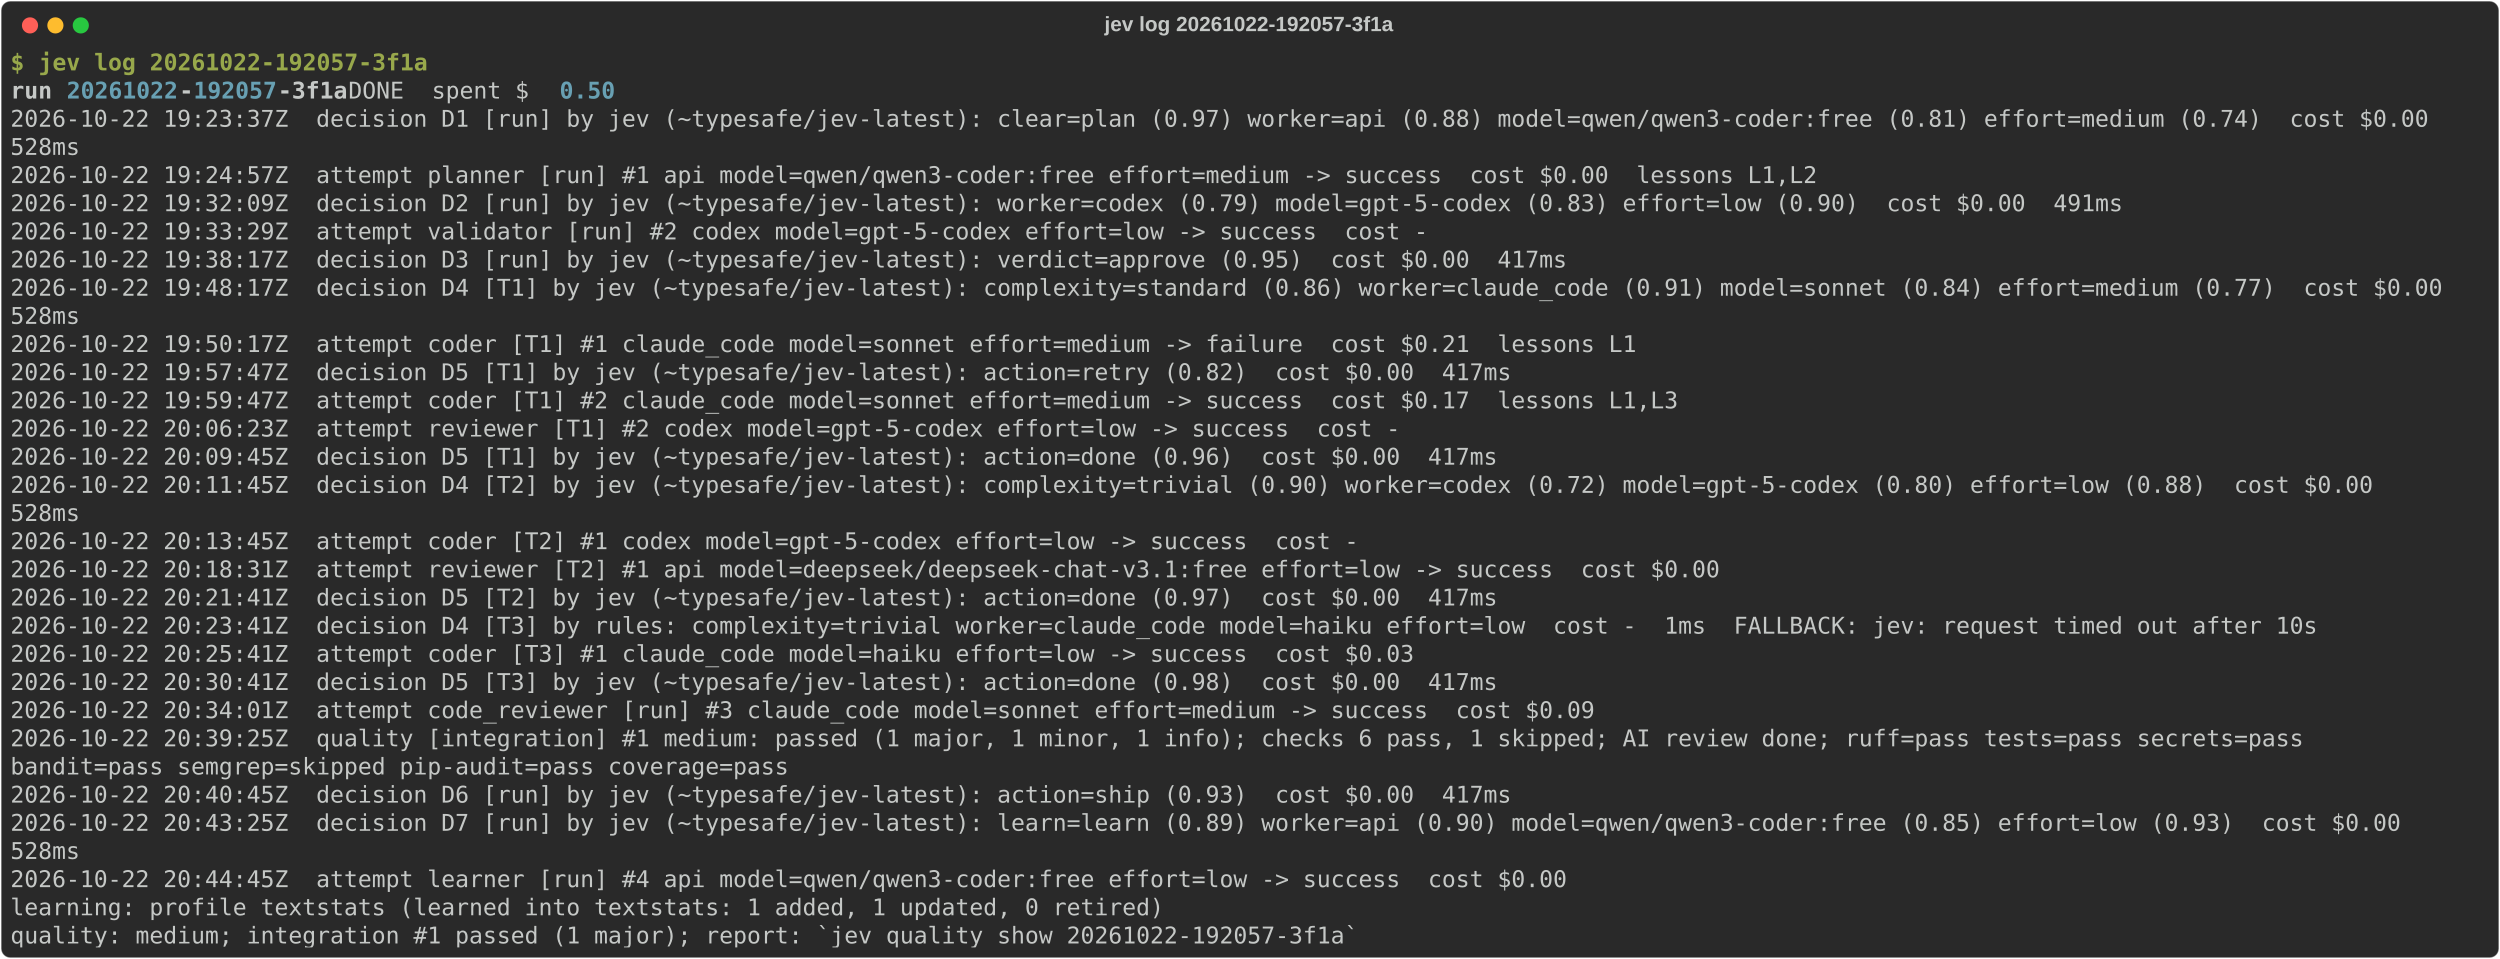
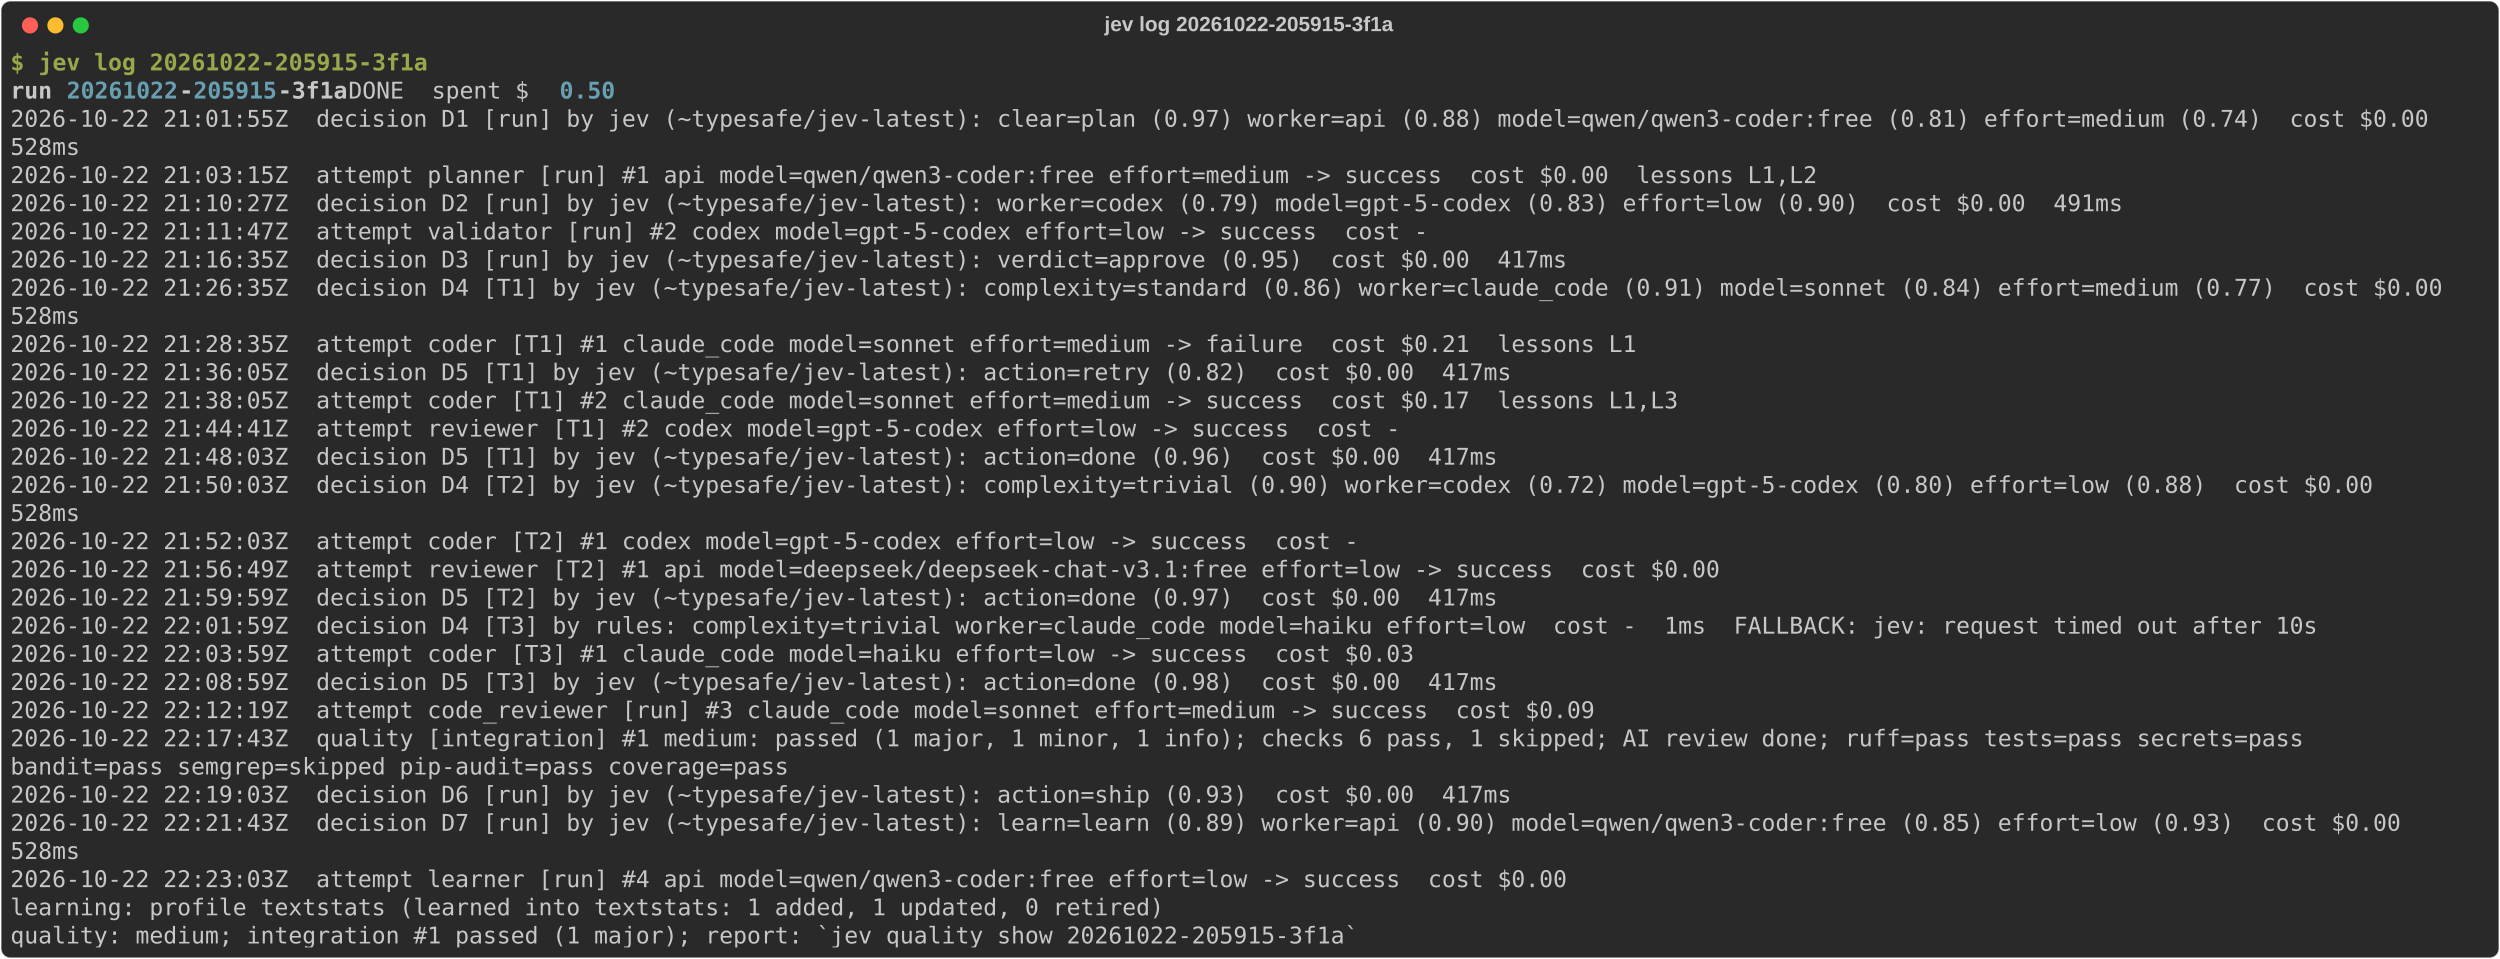
<svg xmlns="http://www.w3.org/2000/svg" class="rich-terminal" viewBox="0 0 2166 830.8">
  <style>

    @font-face {
        font-family: "Fira Code";
        src: local("FiraCode-Regular"),
                url("https://cdnjs.cloudflare.com/ajax/libs/firacode/6.2.0/woff2/FiraCode-Regular.woff2") format("woff2"),
                url("https://cdnjs.cloudflare.com/ajax/libs/firacode/6.2.0/woff/FiraCode-Regular.woff") format("woff");
        font-style: normal;
        font-weight: 400;
    }
    @font-face {
        font-family: "Fira Code";
        src: local("FiraCode-Bold"),
                url("https://cdnjs.cloudflare.com/ajax/libs/firacode/6.2.0/woff2/FiraCode-Bold.woff2") format("woff2"),
                url("https://cdnjs.cloudflare.com/ajax/libs/firacode/6.2.0/woff/FiraCode-Bold.woff") format("woff");
        font-style: bold;
        font-weight: 700;
    }

-     .terminal-3897872339-matrix {
+     .terminal-2501037980-matrix {
        font-family: Fira Code, monospace;
        font-size: 20px;
        line-height: 24.4px;
        font-variant-east-asian: full-width;
    }

-     .terminal-3897872339-title {
+     .terminal-2501037980-title {
        font-size: 18px;
        font-weight: bold;
        font-family: arial;
    }

-     .terminal-3897872339-r1 { fill: #98a84b;font-weight: bold }
- .terminal-3897872339-r2 { fill: #c5c8c6 }
- .terminal-3897872339-r3 { fill: #c5c8c6;font-weight: bold }
- .terminal-3897872339-r4 { fill: #68a0b3;font-weight: bold }
+     .terminal-2501037980-r1 { fill: #98a84b;font-weight: bold }
+ .terminal-2501037980-r2 { fill: #c5c8c6 }
+ .terminal-2501037980-r3 { fill: #c5c8c6;font-weight: bold }
+ .terminal-2501037980-r4 { fill: #68a0b3;font-weight: bold }
    </style>
  <defs>
-     <clipPath id="terminal-3897872339-clip-terminal">
+     <clipPath id="terminal-2501037980-clip-terminal">
      <rect x="0" y="0" width="2146.2" height="779.8" />
    </clipPath>
-     <clipPath id="terminal-3897872339-line-0">
+     <clipPath id="terminal-2501037980-line-0">
      <rect x="0" y="1.5" width="2147.2" height="24.65" />
    </clipPath>
-     <clipPath id="terminal-3897872339-line-1">
+     <clipPath id="terminal-2501037980-line-1">
      <rect x="0" y="25.9" width="2147.2" height="24.65" />
    </clipPath>
-     <clipPath id="terminal-3897872339-line-2">
+     <clipPath id="terminal-2501037980-line-2">
      <rect x="0" y="50.3" width="2147.2" height="24.65" />
    </clipPath>
-     <clipPath id="terminal-3897872339-line-3">
+     <clipPath id="terminal-2501037980-line-3">
      <rect x="0" y="74.7" width="2147.2" height="24.65" />
    </clipPath>
-     <clipPath id="terminal-3897872339-line-4">
+     <clipPath id="terminal-2501037980-line-4">
      <rect x="0" y="99.1" width="2147.2" height="24.65" />
    </clipPath>
-     <clipPath id="terminal-3897872339-line-5">
+     <clipPath id="terminal-2501037980-line-5">
      <rect x="0" y="123.5" width="2147.2" height="24.65" />
    </clipPath>
-     <clipPath id="terminal-3897872339-line-6">
+     <clipPath id="terminal-2501037980-line-6">
      <rect x="0" y="147.9" width="2147.2" height="24.65" />
    </clipPath>
-     <clipPath id="terminal-3897872339-line-7">
+     <clipPath id="terminal-2501037980-line-7">
      <rect x="0" y="172.3" width="2147.2" height="24.65" />
    </clipPath>
-     <clipPath id="terminal-3897872339-line-8">
+     <clipPath id="terminal-2501037980-line-8">
      <rect x="0" y="196.7" width="2147.2" height="24.65" />
    </clipPath>
-     <clipPath id="terminal-3897872339-line-9">
+     <clipPath id="terminal-2501037980-line-9">
      <rect x="0" y="221.1" width="2147.2" height="24.65" />
    </clipPath>
-     <clipPath id="terminal-3897872339-line-10">
+     <clipPath id="terminal-2501037980-line-10">
      <rect x="0" y="245.5" width="2147.2" height="24.65" />
    </clipPath>
-     <clipPath id="terminal-3897872339-line-11">
+     <clipPath id="terminal-2501037980-line-11">
      <rect x="0" y="269.9" width="2147.2" height="24.65" />
    </clipPath>
-     <clipPath id="terminal-3897872339-line-12">
+     <clipPath id="terminal-2501037980-line-12">
      <rect x="0" y="294.3" width="2147.2" height="24.65" />
    </clipPath>
-     <clipPath id="terminal-3897872339-line-13">
+     <clipPath id="terminal-2501037980-line-13">
      <rect x="0" y="318.7" width="2147.2" height="24.65" />
    </clipPath>
-     <clipPath id="terminal-3897872339-line-14">
+     <clipPath id="terminal-2501037980-line-14">
      <rect x="0" y="343.1" width="2147.2" height="24.65" />
    </clipPath>
-     <clipPath id="terminal-3897872339-line-15">
+     <clipPath id="terminal-2501037980-line-15">
      <rect x="0" y="367.5" width="2147.2" height="24.65" />
    </clipPath>
-     <clipPath id="terminal-3897872339-line-16">
+     <clipPath id="terminal-2501037980-line-16">
      <rect x="0" y="391.9" width="2147.2" height="24.65" />
    </clipPath>
-     <clipPath id="terminal-3897872339-line-17">
+     <clipPath id="terminal-2501037980-line-17">
      <rect x="0" y="416.3" width="2147.2" height="24.65" />
    </clipPath>
-     <clipPath id="terminal-3897872339-line-18">
+     <clipPath id="terminal-2501037980-line-18">
      <rect x="0" y="440.7" width="2147.2" height="24.65" />
    </clipPath>
-     <clipPath id="terminal-3897872339-line-19">
+     <clipPath id="terminal-2501037980-line-19">
      <rect x="0" y="465.1" width="2147.2" height="24.65" />
    </clipPath>
-     <clipPath id="terminal-3897872339-line-20">
+     <clipPath id="terminal-2501037980-line-20">
      <rect x="0" y="489.5" width="2147.2" height="24.65" />
    </clipPath>
-     <clipPath id="terminal-3897872339-line-21">
+     <clipPath id="terminal-2501037980-line-21">
      <rect x="0" y="513.9" width="2147.2" height="24.65" />
    </clipPath>
-     <clipPath id="terminal-3897872339-line-22">
+     <clipPath id="terminal-2501037980-line-22">
      <rect x="0" y="538.3" width="2147.2" height="24.65" />
    </clipPath>
-     <clipPath id="terminal-3897872339-line-23">
+     <clipPath id="terminal-2501037980-line-23">
      <rect x="0" y="562.7" width="2147.2" height="24.65" />
    </clipPath>
-     <clipPath id="terminal-3897872339-line-24">
+     <clipPath id="terminal-2501037980-line-24">
      <rect x="0" y="587.1" width="2147.2" height="24.65" />
    </clipPath>
-     <clipPath id="terminal-3897872339-line-25">
+     <clipPath id="terminal-2501037980-line-25">
      <rect x="0" y="611.5" width="2147.2" height="24.65" />
    </clipPath>
-     <clipPath id="terminal-3897872339-line-26">
+     <clipPath id="terminal-2501037980-line-26">
      <rect x="0" y="635.9" width="2147.2" height="24.65" />
    </clipPath>
-     <clipPath id="terminal-3897872339-line-27">
+     <clipPath id="terminal-2501037980-line-27">
      <rect x="0" y="660.3" width="2147.2" height="24.65" />
    </clipPath>
-     <clipPath id="terminal-3897872339-line-28">
+     <clipPath id="terminal-2501037980-line-28">
      <rect x="0" y="684.7" width="2147.2" height="24.65" />
    </clipPath>
-     <clipPath id="terminal-3897872339-line-29">
+     <clipPath id="terminal-2501037980-line-29">
      <rect x="0" y="709.1" width="2147.2" height="24.65" />
    </clipPath>
-     <clipPath id="terminal-3897872339-line-30">
+     <clipPath id="terminal-2501037980-line-30">
      <rect x="0" y="733.5" width="2147.2" height="24.65" />
    </clipPath>
  </defs>
  <rect fill="#292929" stroke="rgba(255,255,255,0.35)" stroke-width="1" x="1" y="1" width="2164" height="828.8" rx="8" />
-   <text class="terminal-3897872339-title" fill="#c5c8c6" text-anchor="middle" x="1082" y="27">jev log 20261022-192057-3f1a</text>
+   <text class="terminal-2501037980-title" fill="#c5c8c6" text-anchor="middle" x="1082" y="27">jev log 20261022-205915-3f1a</text>
  <g transform="translate(26,22)">
    <circle cx="0" cy="0" r="7" fill="#ff5f57" />
    <circle cx="22" cy="0" r="7" fill="#febc2e" />
    <circle cx="44" cy="0" r="7" fill="#28c840" />
  </g>
-   <g transform="translate(9, 41)" clip-path="url(#terminal-3897872339-clip-terminal)">
-     <g class="terminal-3897872339-matrix">
-       <text class="terminal-3897872339-r1" x="0" y="20" textLength="24.4" clip-path="url(#terminal-3897872339-line-0)">$ </text>
-       <text class="terminal-3897872339-r1" x="24.4" y="20" textLength="341.6" clip-path="url(#terminal-3897872339-line-0)">jev log 20261022-192057-3f1a</text>
-       <text class="terminal-3897872339-r2" x="2147.2" y="20" textLength="12.2" clip-path="url(#terminal-3897872339-line-0)">
- </text>
-       <text class="terminal-3897872339-r3" x="0" y="44.4" textLength="48.8" clip-path="url(#terminal-3897872339-line-1)">run </text>
-       <text class="terminal-3897872339-r4" x="48.8" y="44.4" textLength="97.6" clip-path="url(#terminal-3897872339-line-1)">20261022</text>
-       <text class="terminal-3897872339-r3" x="146.4" y="44.4" textLength="12.2" clip-path="url(#terminal-3897872339-line-1)">-</text>
-       <text class="terminal-3897872339-r4" x="158.6" y="44.4" textLength="73.2" clip-path="url(#terminal-3897872339-line-1)">192057</text>
-       <text class="terminal-3897872339-r3" x="231.8" y="44.4" textLength="61" clip-path="url(#terminal-3897872339-line-1)">-3f1a</text>
-       <text class="terminal-3897872339-r2" x="292.8" y="44.4" textLength="183" clip-path="url(#terminal-3897872339-line-1)">  DONE  spent $</text>
-       <text class="terminal-3897872339-r4" x="475.8" y="44.4" textLength="48.8" clip-path="url(#terminal-3897872339-line-1)">0.50</text>
-       <text class="terminal-3897872339-r2" x="2147.2" y="44.4" textLength="12.2" clip-path="url(#terminal-3897872339-line-1)">
- </text>
-       <text class="terminal-3897872339-r2" x="0" y="68.8" textLength="2147.2" clip-path="url(#terminal-3897872339-line-2)">2026-10-22 19:23:37Z  decision D1 [run] by jev (~typesafe/jev-latest): clear=plan (0.97) worker=api (0.88) model=qwen/qwen3-coder:free (0.81) effort=medium (0.74)  cost $0.00  </text>
-       <text class="terminal-3897872339-r2" x="2147.2" y="68.8" textLength="12.2" clip-path="url(#terminal-3897872339-line-2)">
- </text>
-       <text class="terminal-3897872339-r2" x="0" y="93.2" textLength="61" clip-path="url(#terminal-3897872339-line-3)">528ms</text>
-       <text class="terminal-3897872339-r2" x="2147.2" y="93.2" textLength="12.2" clip-path="url(#terminal-3897872339-line-3)">
- </text>
-       <text class="terminal-3897872339-r2" x="0" y="117.6" textLength="1586" clip-path="url(#terminal-3897872339-line-4)">2026-10-22 19:24:57Z  attempt planner [run] #1 api model=qwen/qwen3-coder:free effort=medium -&gt; success  cost $0.00  lessons L1,L2</text>
-       <text class="terminal-3897872339-r2" x="2147.2" y="117.6" textLength="12.2" clip-path="url(#terminal-3897872339-line-4)">
- </text>
-       <text class="terminal-3897872339-r2" x="0" y="142" textLength="1854.4" clip-path="url(#terminal-3897872339-line-5)">2026-10-22 19:32:09Z  decision D2 [run] by jev (~typesafe/jev-latest): worker=codex (0.79) model=gpt-5-codex (0.83) effort=low (0.90)  cost $0.00  491ms</text>
-       <text class="terminal-3897872339-r2" x="2147.2" y="142" textLength="12.2" clip-path="url(#terminal-3897872339-line-5)">
- </text>
-       <text class="terminal-3897872339-r2" x="0" y="166.4" textLength="1244.4" clip-path="url(#terminal-3897872339-line-6)">2026-10-22 19:33:29Z  attempt validator [run] #2 codex model=gpt-5-codex effort=low -&gt; success  cost -</text>
-       <text class="terminal-3897872339-r2" x="2147.2" y="166.4" textLength="12.2" clip-path="url(#terminal-3897872339-line-6)">
- </text>
-       <text class="terminal-3897872339-r2" x="0" y="190.8" textLength="1366.4" clip-path="url(#terminal-3897872339-line-7)">2026-10-22 19:38:17Z  decision D3 [run] by jev (~typesafe/jev-latest): verdict=approve (0.95)  cost $0.00  417ms</text>
-       <text class="terminal-3897872339-r2" x="2147.2" y="190.8" textLength="12.2" clip-path="url(#terminal-3897872339-line-7)">
- </text>
-       <text class="terminal-3897872339-r2" x="0" y="215.2" textLength="2147.2" clip-path="url(#terminal-3897872339-line-8)">2026-10-22 19:48:17Z  decision D4 [T1] by jev (~typesafe/jev-latest): complexity=standard (0.86) worker=claude_code (0.91) model=sonnet (0.84) effort=medium (0.77)  cost $0.00 </text>
-       <text class="terminal-3897872339-r2" x="2147.2" y="215.2" textLength="12.2" clip-path="url(#terminal-3897872339-line-8)">
- </text>
-       <text class="terminal-3897872339-r2" x="0" y="239.6" textLength="61" clip-path="url(#terminal-3897872339-line-9)">528ms</text>
-       <text class="terminal-3897872339-r2" x="2147.2" y="239.6" textLength="12.2" clip-path="url(#terminal-3897872339-line-9)">
- </text>
-       <text class="terminal-3897872339-r2" x="0" y="264" textLength="1427.4" clip-path="url(#terminal-3897872339-line-10)">2026-10-22 19:50:17Z  attempt coder [T1] #1 claude_code model=sonnet effort=medium -&gt; failure  cost $0.21  lessons L1</text>
-       <text class="terminal-3897872339-r2" x="2147.2" y="264" textLength="12.2" clip-path="url(#terminal-3897872339-line-10)">
- </text>
-       <text class="terminal-3897872339-r2" x="0" y="288.4" textLength="1317.6" clip-path="url(#terminal-3897872339-line-11)">2026-10-22 19:57:47Z  decision D5 [T1] by jev (~typesafe/jev-latest): action=retry (0.82)  cost $0.00  417ms</text>
-       <text class="terminal-3897872339-r2" x="2147.2" y="288.4" textLength="12.2" clip-path="url(#terminal-3897872339-line-11)">
- </text>
-       <text class="terminal-3897872339-r2" x="0" y="312.8" textLength="1464" clip-path="url(#terminal-3897872339-line-12)">2026-10-22 19:59:47Z  attempt coder [T1] #2 claude_code model=sonnet effort=medium -&gt; success  cost $0.17  lessons L1,L3</text>
-       <text class="terminal-3897872339-r2" x="2147.2" y="312.8" textLength="12.2" clip-path="url(#terminal-3897872339-line-12)">
- </text>
-       <text class="terminal-3897872339-r2" x="0" y="337.2" textLength="1220" clip-path="url(#terminal-3897872339-line-13)">2026-10-22 20:06:23Z  attempt reviewer [T1] #2 codex model=gpt-5-codex effort=low -&gt; success  cost -</text>
-       <text class="terminal-3897872339-r2" x="2147.2" y="337.2" textLength="12.2" clip-path="url(#terminal-3897872339-line-13)">
- </text>
-       <text class="terminal-3897872339-r2" x="0" y="361.6" textLength="1305.4" clip-path="url(#terminal-3897872339-line-14)">2026-10-22 20:09:45Z  decision D5 [T1] by jev (~typesafe/jev-latest): action=done (0.96)  cost $0.00  417ms</text>
-       <text class="terminal-3897872339-r2" x="2147.2" y="361.6" textLength="12.2" clip-path="url(#terminal-3897872339-line-14)">
- </text>
-       <text class="terminal-3897872339-r2" x="0" y="386" textLength="2098.4" clip-path="url(#terminal-3897872339-line-15)">2026-10-22 20:11:45Z  decision D4 [T2] by jev (~typesafe/jev-latest): complexity=trivial (0.90) worker=codex (0.72) model=gpt-5-codex (0.80) effort=low (0.88)  cost $0.00  </text>
-       <text class="terminal-3897872339-r2" x="2147.2" y="386" textLength="12.2" clip-path="url(#terminal-3897872339-line-15)">
- </text>
-       <text class="terminal-3897872339-r2" x="0" y="410.4" textLength="61" clip-path="url(#terminal-3897872339-line-16)">528ms</text>
-       <text class="terminal-3897872339-r2" x="2147.2" y="410.4" textLength="12.2" clip-path="url(#terminal-3897872339-line-16)">
- </text>
-       <text class="terminal-3897872339-r2" x="0" y="434.8" textLength="1183.4" clip-path="url(#terminal-3897872339-line-17)">2026-10-22 20:13:45Z  attempt coder [T2] #1 codex model=gpt-5-codex effort=low -&gt; success  cost -</text>
-       <text class="terminal-3897872339-r2" x="2147.2" y="434.8" textLength="12.2" clip-path="url(#terminal-3897872339-line-17)">
- </text>
-       <text class="terminal-3897872339-r2" x="0" y="459.2" textLength="1500.6" clip-path="url(#terminal-3897872339-line-18)">2026-10-22 20:18:31Z  attempt reviewer [T2] #1 api model=deepseek/deepseek-chat-v3.1:free effort=low -&gt; success  cost $0.00</text>
-       <text class="terminal-3897872339-r2" x="2147.2" y="459.2" textLength="12.2" clip-path="url(#terminal-3897872339-line-18)">
- </text>
-       <text class="terminal-3897872339-r2" x="0" y="483.6" textLength="1305.4" clip-path="url(#terminal-3897872339-line-19)">2026-10-22 20:21:41Z  decision D5 [T2] by jev (~typesafe/jev-latest): action=done (0.97)  cost $0.00  417ms</text>
-       <text class="terminal-3897872339-r2" x="2147.2" y="483.6" textLength="12.2" clip-path="url(#terminal-3897872339-line-19)">
- </text>
-       <text class="terminal-3897872339-r2" x="0" y="508" textLength="2025.2" clip-path="url(#terminal-3897872339-line-20)">2026-10-22 20:23:41Z  decision D4 [T3] by rules: complexity=trivial worker=claude_code model=haiku effort=low  cost -  1ms  FALLBACK: jev: request timed out after 10s</text>
-       <text class="terminal-3897872339-r2" x="2147.2" y="508" textLength="12.2" clip-path="url(#terminal-3897872339-line-20)">
- </text>
-       <text class="terminal-3897872339-r2" x="0" y="532.4" textLength="1232.2" clip-path="url(#terminal-3897872339-line-21)">2026-10-22 20:25:41Z  attempt coder [T3] #1 claude_code model=haiku effort=low -&gt; success  cost $0.03</text>
-       <text class="terminal-3897872339-r2" x="2147.2" y="532.4" textLength="12.2" clip-path="url(#terminal-3897872339-line-21)">
- </text>
-       <text class="terminal-3897872339-r2" x="0" y="556.8" textLength="1305.4" clip-path="url(#terminal-3897872339-line-22)">2026-10-22 20:30:41Z  decision D5 [T3] by jev (~typesafe/jev-latest): action=done (0.98)  cost $0.00  417ms</text>
-       <text class="terminal-3897872339-r2" x="2147.2" y="556.8" textLength="12.2" clip-path="url(#terminal-3897872339-line-22)">
- </text>
-       <text class="terminal-3897872339-r2" x="0" y="581.2" textLength="1390.8" clip-path="url(#terminal-3897872339-line-23)">2026-10-22 20:34:01Z  attempt code_reviewer [run] #3 claude_code model=sonnet effort=medium -&gt; success  cost $0.09</text>
-       <text class="terminal-3897872339-r2" x="2147.2" y="581.2" textLength="12.2" clip-path="url(#terminal-3897872339-line-23)">
- </text>
-       <text class="terminal-3897872339-r2" x="0" y="605.6" textLength="2025.2" clip-path="url(#terminal-3897872339-line-24)">2026-10-22 20:39:25Z  quality [integration] #1 medium: passed (1 major, 1 minor, 1 info); checks 6 pass, 1 skipped; AI review done; ruff=pass tests=pass secrets=pass </text>
-       <text class="terminal-3897872339-r2" x="2147.2" y="605.6" textLength="12.2" clip-path="url(#terminal-3897872339-line-24)">
- </text>
-       <text class="terminal-3897872339-r2" x="0" y="630" textLength="683.2" clip-path="url(#terminal-3897872339-line-25)">bandit=pass semgrep=skipped pip-audit=pass coverage=pass</text>
-       <text class="terminal-3897872339-r2" x="2147.2" y="630" textLength="12.2" clip-path="url(#terminal-3897872339-line-25)">
- </text>
-       <text class="terminal-3897872339-r2" x="0" y="654.4" textLength="1317.6" clip-path="url(#terminal-3897872339-line-26)">2026-10-22 20:40:45Z  decision D6 [run] by jev (~typesafe/jev-latest): action=ship (0.93)  cost $0.00  417ms</text>
-       <text class="terminal-3897872339-r2" x="2147.2" y="654.4" textLength="12.2" clip-path="url(#terminal-3897872339-line-26)">
- </text>
-       <text class="terminal-3897872339-r2" x="0" y="678.8" textLength="2122.8" clip-path="url(#terminal-3897872339-line-27)">2026-10-22 20:43:25Z  decision D7 [run] by jev (~typesafe/jev-latest): learn=learn (0.89) worker=api (0.90) model=qwen/qwen3-coder:free (0.85) effort=low (0.93)  cost $0.00  </text>
-       <text class="terminal-3897872339-r2" x="2147.2" y="678.8" textLength="12.2" clip-path="url(#terminal-3897872339-line-27)">
- </text>
-       <text class="terminal-3897872339-r2" x="0" y="703.2" textLength="61" clip-path="url(#terminal-3897872339-line-28)">528ms</text>
-       <text class="terminal-3897872339-r2" x="2147.2" y="703.2" textLength="12.2" clip-path="url(#terminal-3897872339-line-28)">
- </text>
-       <text class="terminal-3897872339-r2" x="0" y="727.6" textLength="1366.4" clip-path="url(#terminal-3897872339-line-29)">2026-10-22 20:44:45Z  attempt learner [run] #4 api model=qwen/qwen3-coder:free effort=low -&gt; success  cost $0.00</text>
-       <text class="terminal-3897872339-r2" x="2147.2" y="727.6" textLength="12.2" clip-path="url(#terminal-3897872339-line-29)">
- </text>
-       <text class="terminal-3897872339-r2" x="0" y="752" textLength="1012.6" clip-path="url(#terminal-3897872339-line-30)">learning: profile textstats (learned into textstats: 1 added, 1 updated, 0 retired)</text>
-       <text class="terminal-3897872339-r2" x="2147.2" y="752" textLength="12.2" clip-path="url(#terminal-3897872339-line-30)">
- </text>
-       <text class="terminal-3897872339-r2" x="0" y="776.4" textLength="1183.4" clip-path="url(#terminal-3897872339-line-31)">quality: medium; integration #1 passed (1 major); report: `jev quality show 20261022-192057-3f1a`</text>
-       <text class="terminal-3897872339-r2" x="2147.2" y="776.4" textLength="12.2" clip-path="url(#terminal-3897872339-line-31)">
+   <g transform="translate(9, 41)" clip-path="url(#terminal-2501037980-clip-terminal)">
+     <g class="terminal-2501037980-matrix">
+       <text class="terminal-2501037980-r1" x="0" y="20" textLength="24.4" clip-path="url(#terminal-2501037980-line-0)">$ </text>
+       <text class="terminal-2501037980-r1" x="24.4" y="20" textLength="341.6" clip-path="url(#terminal-2501037980-line-0)">jev log 20261022-205915-3f1a</text>
+       <text class="terminal-2501037980-r2" x="2147.2" y="20" textLength="12.2" clip-path="url(#terminal-2501037980-line-0)">
+ </text>
+       <text class="terminal-2501037980-r3" x="0" y="44.4" textLength="48.8" clip-path="url(#terminal-2501037980-line-1)">run </text>
+       <text class="terminal-2501037980-r4" x="48.8" y="44.4" textLength="97.6" clip-path="url(#terminal-2501037980-line-1)">20261022</text>
+       <text class="terminal-2501037980-r3" x="146.4" y="44.4" textLength="12.2" clip-path="url(#terminal-2501037980-line-1)">-</text>
+       <text class="terminal-2501037980-r4" x="158.6" y="44.4" textLength="73.2" clip-path="url(#terminal-2501037980-line-1)">205915</text>
+       <text class="terminal-2501037980-r3" x="231.8" y="44.4" textLength="61" clip-path="url(#terminal-2501037980-line-1)">-3f1a</text>
+       <text class="terminal-2501037980-r2" x="292.8" y="44.4" textLength="183" clip-path="url(#terminal-2501037980-line-1)">  DONE  spent $</text>
+       <text class="terminal-2501037980-r4" x="475.8" y="44.4" textLength="48.8" clip-path="url(#terminal-2501037980-line-1)">0.50</text>
+       <text class="terminal-2501037980-r2" x="2147.2" y="44.4" textLength="12.2" clip-path="url(#terminal-2501037980-line-1)">
+ </text>
+       <text class="terminal-2501037980-r2" x="0" y="68.8" textLength="2147.2" clip-path="url(#terminal-2501037980-line-2)">2026-10-22 21:01:55Z  decision D1 [run] by jev (~typesafe/jev-latest): clear=plan (0.97) worker=api (0.88) model=qwen/qwen3-coder:free (0.81) effort=medium (0.74)  cost $0.00  </text>
+       <text class="terminal-2501037980-r2" x="2147.2" y="68.8" textLength="12.2" clip-path="url(#terminal-2501037980-line-2)">
+ </text>
+       <text class="terminal-2501037980-r2" x="0" y="93.2" textLength="61" clip-path="url(#terminal-2501037980-line-3)">528ms</text>
+       <text class="terminal-2501037980-r2" x="2147.2" y="93.2" textLength="12.2" clip-path="url(#terminal-2501037980-line-3)">
+ </text>
+       <text class="terminal-2501037980-r2" x="0" y="117.6" textLength="1586" clip-path="url(#terminal-2501037980-line-4)">2026-10-22 21:03:15Z  attempt planner [run] #1 api model=qwen/qwen3-coder:free effort=medium -&gt; success  cost $0.00  lessons L1,L2</text>
+       <text class="terminal-2501037980-r2" x="2147.2" y="117.6" textLength="12.2" clip-path="url(#terminal-2501037980-line-4)">
+ </text>
+       <text class="terminal-2501037980-r2" x="0" y="142" textLength="1854.4" clip-path="url(#terminal-2501037980-line-5)">2026-10-22 21:10:27Z  decision D2 [run] by jev (~typesafe/jev-latest): worker=codex (0.79) model=gpt-5-codex (0.83) effort=low (0.90)  cost $0.00  491ms</text>
+       <text class="terminal-2501037980-r2" x="2147.2" y="142" textLength="12.2" clip-path="url(#terminal-2501037980-line-5)">
+ </text>
+       <text class="terminal-2501037980-r2" x="0" y="166.4" textLength="1244.4" clip-path="url(#terminal-2501037980-line-6)">2026-10-22 21:11:47Z  attempt validator [run] #2 codex model=gpt-5-codex effort=low -&gt; success  cost -</text>
+       <text class="terminal-2501037980-r2" x="2147.2" y="166.4" textLength="12.2" clip-path="url(#terminal-2501037980-line-6)">
+ </text>
+       <text class="terminal-2501037980-r2" x="0" y="190.8" textLength="1366.4" clip-path="url(#terminal-2501037980-line-7)">2026-10-22 21:16:35Z  decision D3 [run] by jev (~typesafe/jev-latest): verdict=approve (0.95)  cost $0.00  417ms</text>
+       <text class="terminal-2501037980-r2" x="2147.2" y="190.8" textLength="12.2" clip-path="url(#terminal-2501037980-line-7)">
+ </text>
+       <text class="terminal-2501037980-r2" x="0" y="215.2" textLength="2147.2" clip-path="url(#terminal-2501037980-line-8)">2026-10-22 21:26:35Z  decision D4 [T1] by jev (~typesafe/jev-latest): complexity=standard (0.86) worker=claude_code (0.91) model=sonnet (0.84) effort=medium (0.77)  cost $0.00 </text>
+       <text class="terminal-2501037980-r2" x="2147.2" y="215.2" textLength="12.2" clip-path="url(#terminal-2501037980-line-8)">
+ </text>
+       <text class="terminal-2501037980-r2" x="0" y="239.6" textLength="61" clip-path="url(#terminal-2501037980-line-9)">528ms</text>
+       <text class="terminal-2501037980-r2" x="2147.2" y="239.6" textLength="12.2" clip-path="url(#terminal-2501037980-line-9)">
+ </text>
+       <text class="terminal-2501037980-r2" x="0" y="264" textLength="1427.4" clip-path="url(#terminal-2501037980-line-10)">2026-10-22 21:28:35Z  attempt coder [T1] #1 claude_code model=sonnet effort=medium -&gt; failure  cost $0.21  lessons L1</text>
+       <text class="terminal-2501037980-r2" x="2147.2" y="264" textLength="12.2" clip-path="url(#terminal-2501037980-line-10)">
+ </text>
+       <text class="terminal-2501037980-r2" x="0" y="288.4" textLength="1317.6" clip-path="url(#terminal-2501037980-line-11)">2026-10-22 21:36:05Z  decision D5 [T1] by jev (~typesafe/jev-latest): action=retry (0.82)  cost $0.00  417ms</text>
+       <text class="terminal-2501037980-r2" x="2147.2" y="288.4" textLength="12.2" clip-path="url(#terminal-2501037980-line-11)">
+ </text>
+       <text class="terminal-2501037980-r2" x="0" y="312.8" textLength="1464" clip-path="url(#terminal-2501037980-line-12)">2026-10-22 21:38:05Z  attempt coder [T1] #2 claude_code model=sonnet effort=medium -&gt; success  cost $0.17  lessons L1,L3</text>
+       <text class="terminal-2501037980-r2" x="2147.2" y="312.8" textLength="12.2" clip-path="url(#terminal-2501037980-line-12)">
+ </text>
+       <text class="terminal-2501037980-r2" x="0" y="337.2" textLength="1220" clip-path="url(#terminal-2501037980-line-13)">2026-10-22 21:44:41Z  attempt reviewer [T1] #2 codex model=gpt-5-codex effort=low -&gt; success  cost -</text>
+       <text class="terminal-2501037980-r2" x="2147.2" y="337.2" textLength="12.2" clip-path="url(#terminal-2501037980-line-13)">
+ </text>
+       <text class="terminal-2501037980-r2" x="0" y="361.6" textLength="1305.4" clip-path="url(#terminal-2501037980-line-14)">2026-10-22 21:48:03Z  decision D5 [T1] by jev (~typesafe/jev-latest): action=done (0.96)  cost $0.00  417ms</text>
+       <text class="terminal-2501037980-r2" x="2147.2" y="361.6" textLength="12.2" clip-path="url(#terminal-2501037980-line-14)">
+ </text>
+       <text class="terminal-2501037980-r2" x="0" y="386" textLength="2098.4" clip-path="url(#terminal-2501037980-line-15)">2026-10-22 21:50:03Z  decision D4 [T2] by jev (~typesafe/jev-latest): complexity=trivial (0.90) worker=codex (0.72) model=gpt-5-codex (0.80) effort=low (0.88)  cost $0.00  </text>
+       <text class="terminal-2501037980-r2" x="2147.2" y="386" textLength="12.2" clip-path="url(#terminal-2501037980-line-15)">
+ </text>
+       <text class="terminal-2501037980-r2" x="0" y="410.4" textLength="61" clip-path="url(#terminal-2501037980-line-16)">528ms</text>
+       <text class="terminal-2501037980-r2" x="2147.2" y="410.4" textLength="12.2" clip-path="url(#terminal-2501037980-line-16)">
+ </text>
+       <text class="terminal-2501037980-r2" x="0" y="434.8" textLength="1183.4" clip-path="url(#terminal-2501037980-line-17)">2026-10-22 21:52:03Z  attempt coder [T2] #1 codex model=gpt-5-codex effort=low -&gt; success  cost -</text>
+       <text class="terminal-2501037980-r2" x="2147.2" y="434.8" textLength="12.2" clip-path="url(#terminal-2501037980-line-17)">
+ </text>
+       <text class="terminal-2501037980-r2" x="0" y="459.2" textLength="1500.6" clip-path="url(#terminal-2501037980-line-18)">2026-10-22 21:56:49Z  attempt reviewer [T2] #1 api model=deepseek/deepseek-chat-v3.1:free effort=low -&gt; success  cost $0.00</text>
+       <text class="terminal-2501037980-r2" x="2147.2" y="459.2" textLength="12.2" clip-path="url(#terminal-2501037980-line-18)">
+ </text>
+       <text class="terminal-2501037980-r2" x="0" y="483.6" textLength="1305.4" clip-path="url(#terminal-2501037980-line-19)">2026-10-22 21:59:59Z  decision D5 [T2] by jev (~typesafe/jev-latest): action=done (0.97)  cost $0.00  417ms</text>
+       <text class="terminal-2501037980-r2" x="2147.2" y="483.6" textLength="12.2" clip-path="url(#terminal-2501037980-line-19)">
+ </text>
+       <text class="terminal-2501037980-r2" x="0" y="508" textLength="2025.2" clip-path="url(#terminal-2501037980-line-20)">2026-10-22 22:01:59Z  decision D4 [T3] by rules: complexity=trivial worker=claude_code model=haiku effort=low  cost -  1ms  FALLBACK: jev: request timed out after 10s</text>
+       <text class="terminal-2501037980-r2" x="2147.2" y="508" textLength="12.2" clip-path="url(#terminal-2501037980-line-20)">
+ </text>
+       <text class="terminal-2501037980-r2" x="0" y="532.4" textLength="1232.2" clip-path="url(#terminal-2501037980-line-21)">2026-10-22 22:03:59Z  attempt coder [T3] #1 claude_code model=haiku effort=low -&gt; success  cost $0.03</text>
+       <text class="terminal-2501037980-r2" x="2147.2" y="532.4" textLength="12.2" clip-path="url(#terminal-2501037980-line-21)">
+ </text>
+       <text class="terminal-2501037980-r2" x="0" y="556.8" textLength="1305.4" clip-path="url(#terminal-2501037980-line-22)">2026-10-22 22:08:59Z  decision D5 [T3] by jev (~typesafe/jev-latest): action=done (0.98)  cost $0.00  417ms</text>
+       <text class="terminal-2501037980-r2" x="2147.2" y="556.8" textLength="12.2" clip-path="url(#terminal-2501037980-line-22)">
+ </text>
+       <text class="terminal-2501037980-r2" x="0" y="581.2" textLength="1390.8" clip-path="url(#terminal-2501037980-line-23)">2026-10-22 22:12:19Z  attempt code_reviewer [run] #3 claude_code model=sonnet effort=medium -&gt; success  cost $0.09</text>
+       <text class="terminal-2501037980-r2" x="2147.2" y="581.2" textLength="12.2" clip-path="url(#terminal-2501037980-line-23)">
+ </text>
+       <text class="terminal-2501037980-r2" x="0" y="605.6" textLength="2025.2" clip-path="url(#terminal-2501037980-line-24)">2026-10-22 22:17:43Z  quality [integration] #1 medium: passed (1 major, 1 minor, 1 info); checks 6 pass, 1 skipped; AI review done; ruff=pass tests=pass secrets=pass </text>
+       <text class="terminal-2501037980-r2" x="2147.2" y="605.6" textLength="12.2" clip-path="url(#terminal-2501037980-line-24)">
+ </text>
+       <text class="terminal-2501037980-r2" x="0" y="630" textLength="683.2" clip-path="url(#terminal-2501037980-line-25)">bandit=pass semgrep=skipped pip-audit=pass coverage=pass</text>
+       <text class="terminal-2501037980-r2" x="2147.2" y="630" textLength="12.2" clip-path="url(#terminal-2501037980-line-25)">
+ </text>
+       <text class="terminal-2501037980-r2" x="0" y="654.4" textLength="1317.6" clip-path="url(#terminal-2501037980-line-26)">2026-10-22 22:19:03Z  decision D6 [run] by jev (~typesafe/jev-latest): action=ship (0.93)  cost $0.00  417ms</text>
+       <text class="terminal-2501037980-r2" x="2147.2" y="654.4" textLength="12.2" clip-path="url(#terminal-2501037980-line-26)">
+ </text>
+       <text class="terminal-2501037980-r2" x="0" y="678.8" textLength="2122.8" clip-path="url(#terminal-2501037980-line-27)">2026-10-22 22:21:43Z  decision D7 [run] by jev (~typesafe/jev-latest): learn=learn (0.89) worker=api (0.90) model=qwen/qwen3-coder:free (0.85) effort=low (0.93)  cost $0.00  </text>
+       <text class="terminal-2501037980-r2" x="2147.2" y="678.8" textLength="12.2" clip-path="url(#terminal-2501037980-line-27)">
+ </text>
+       <text class="terminal-2501037980-r2" x="0" y="703.2" textLength="61" clip-path="url(#terminal-2501037980-line-28)">528ms</text>
+       <text class="terminal-2501037980-r2" x="2147.2" y="703.2" textLength="12.2" clip-path="url(#terminal-2501037980-line-28)">
+ </text>
+       <text class="terminal-2501037980-r2" x="0" y="727.6" textLength="1366.4" clip-path="url(#terminal-2501037980-line-29)">2026-10-22 22:23:03Z  attempt learner [run] #4 api model=qwen/qwen3-coder:free effort=low -&gt; success  cost $0.00</text>
+       <text class="terminal-2501037980-r2" x="2147.2" y="727.6" textLength="12.2" clip-path="url(#terminal-2501037980-line-29)">
+ </text>
+       <text class="terminal-2501037980-r2" x="0" y="752" textLength="1012.6" clip-path="url(#terminal-2501037980-line-30)">learning: profile textstats (learned into textstats: 1 added, 1 updated, 0 retired)</text>
+       <text class="terminal-2501037980-r2" x="2147.2" y="752" textLength="12.2" clip-path="url(#terminal-2501037980-line-30)">
+ </text>
+       <text class="terminal-2501037980-r2" x="0" y="776.4" textLength="1183.4" clip-path="url(#terminal-2501037980-line-31)">quality: medium; integration #1 passed (1 major); report: `jev quality show 20261022-205915-3f1a`</text>
+       <text class="terminal-2501037980-r2" x="2147.2" y="776.4" textLength="12.2" clip-path="url(#terminal-2501037980-line-31)">
</text>
    </g>
  </g>
</svg>
